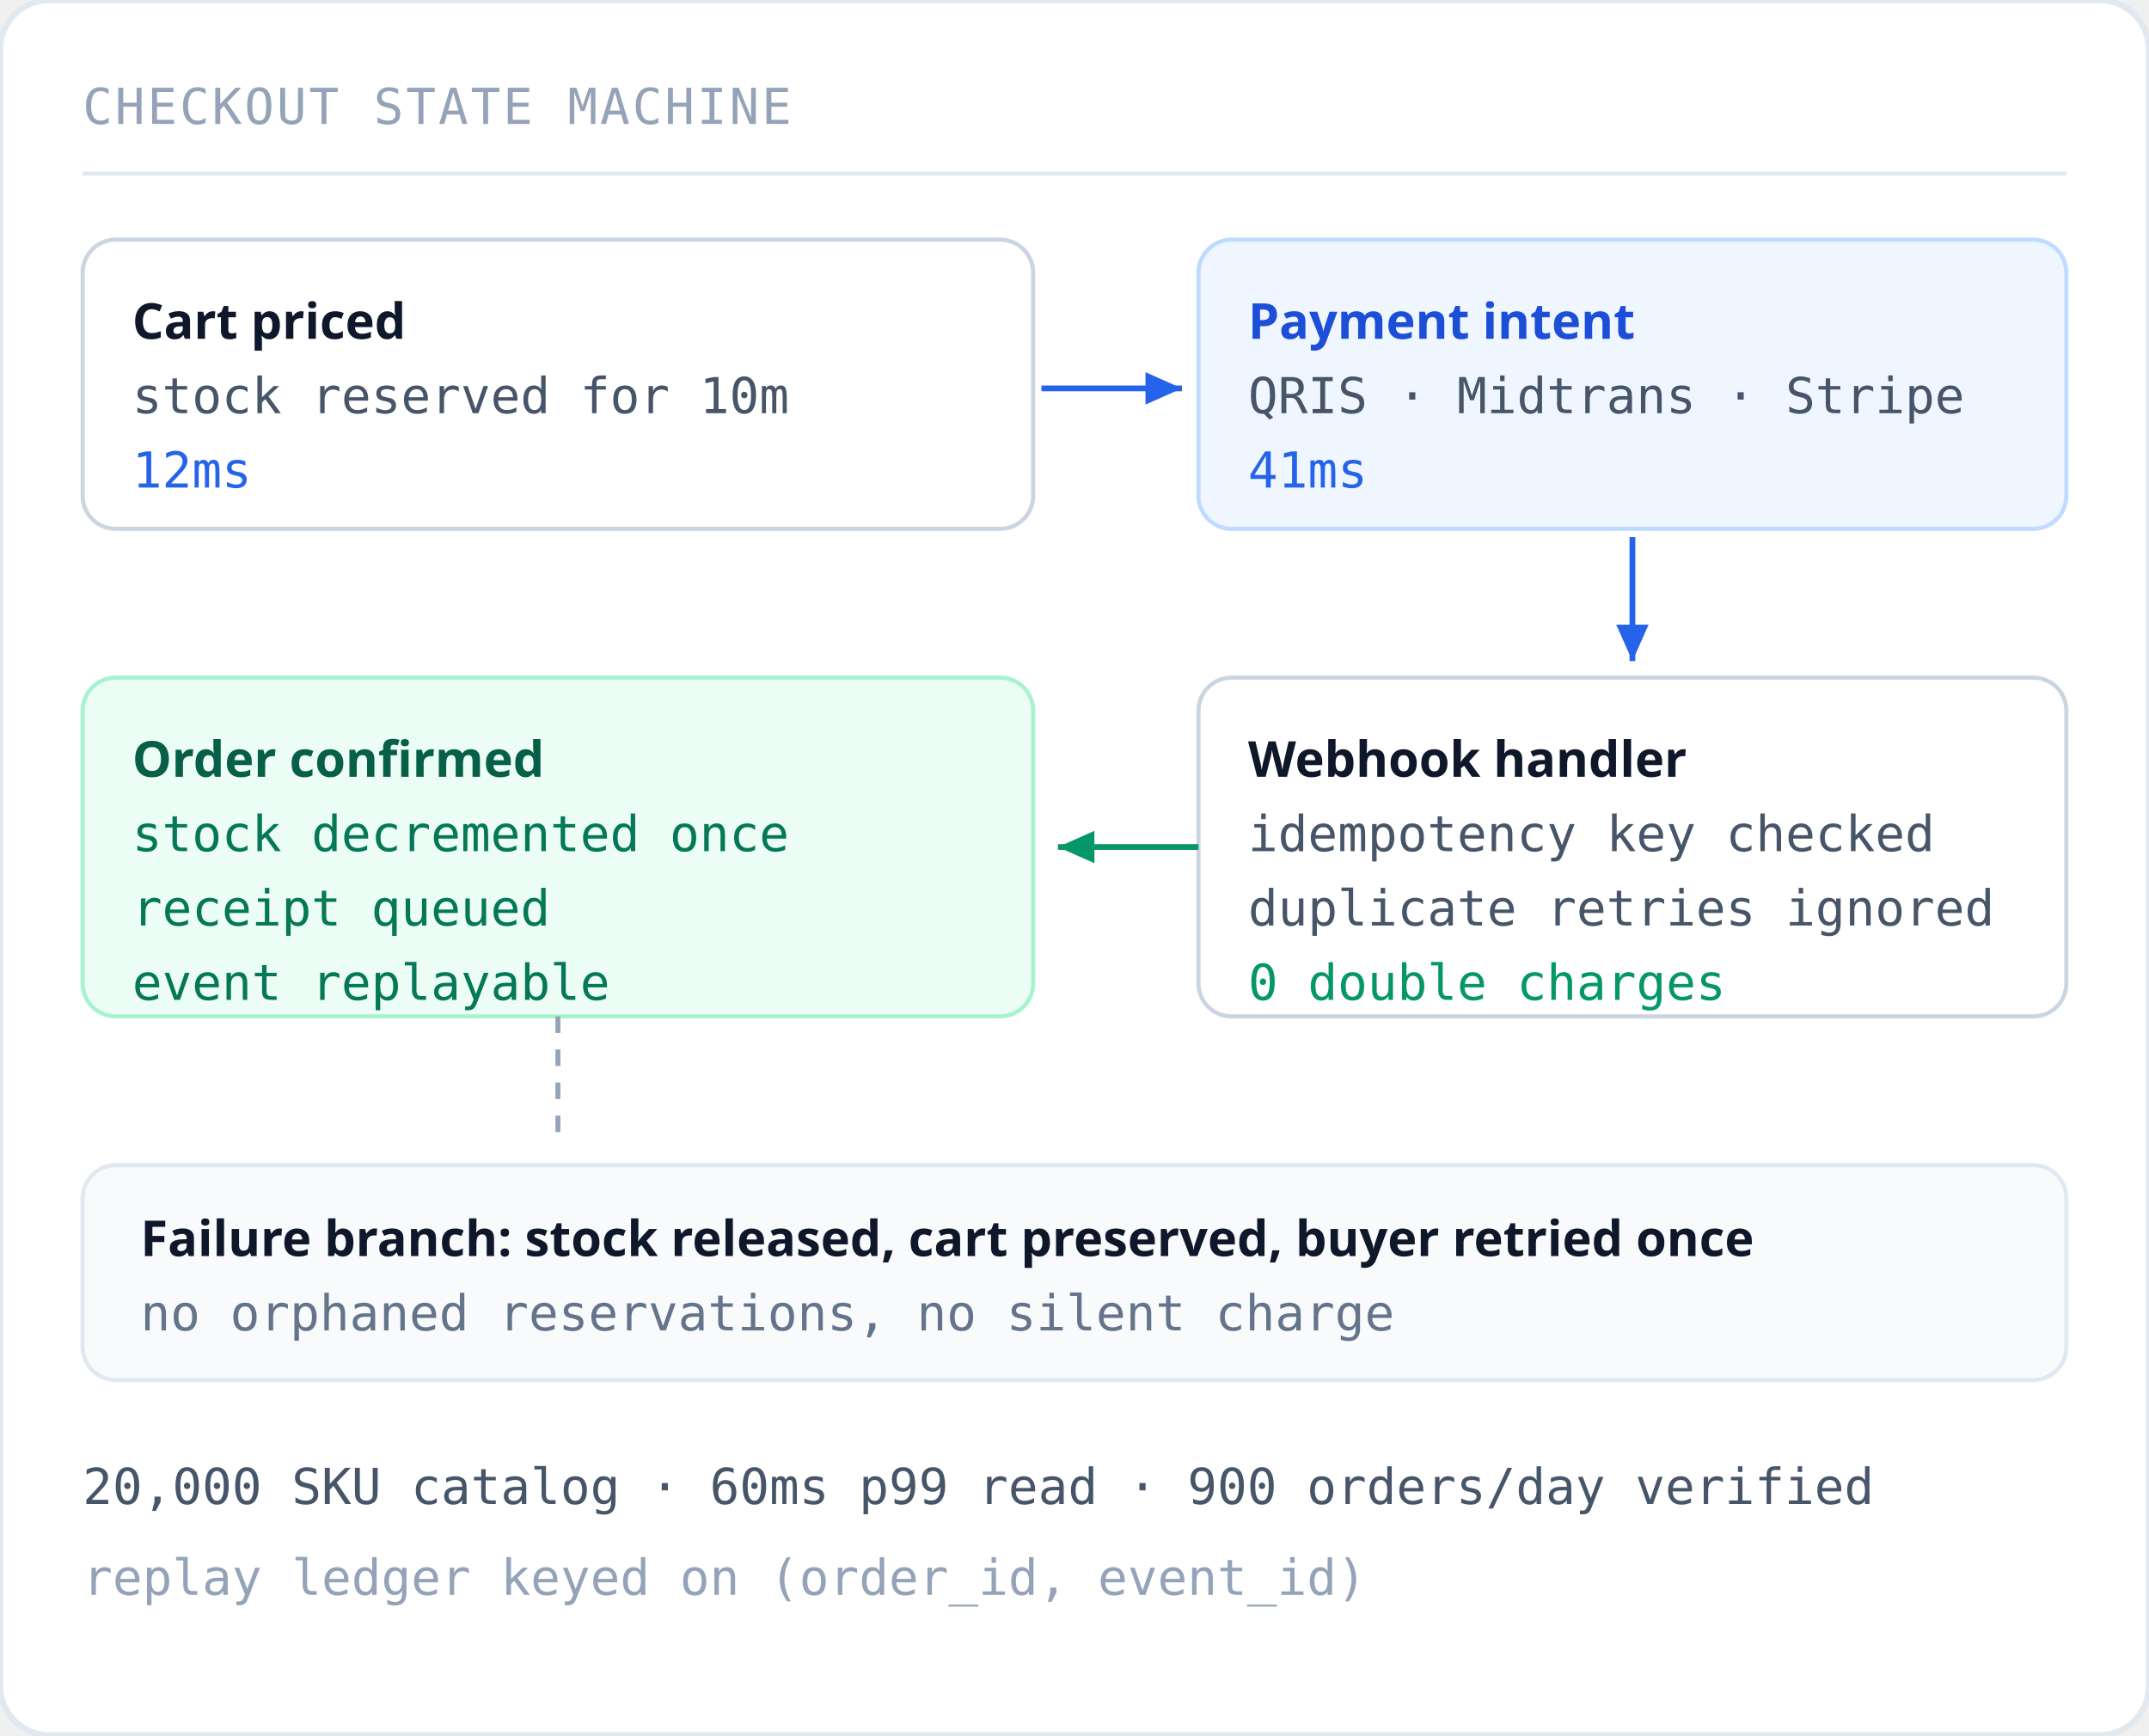
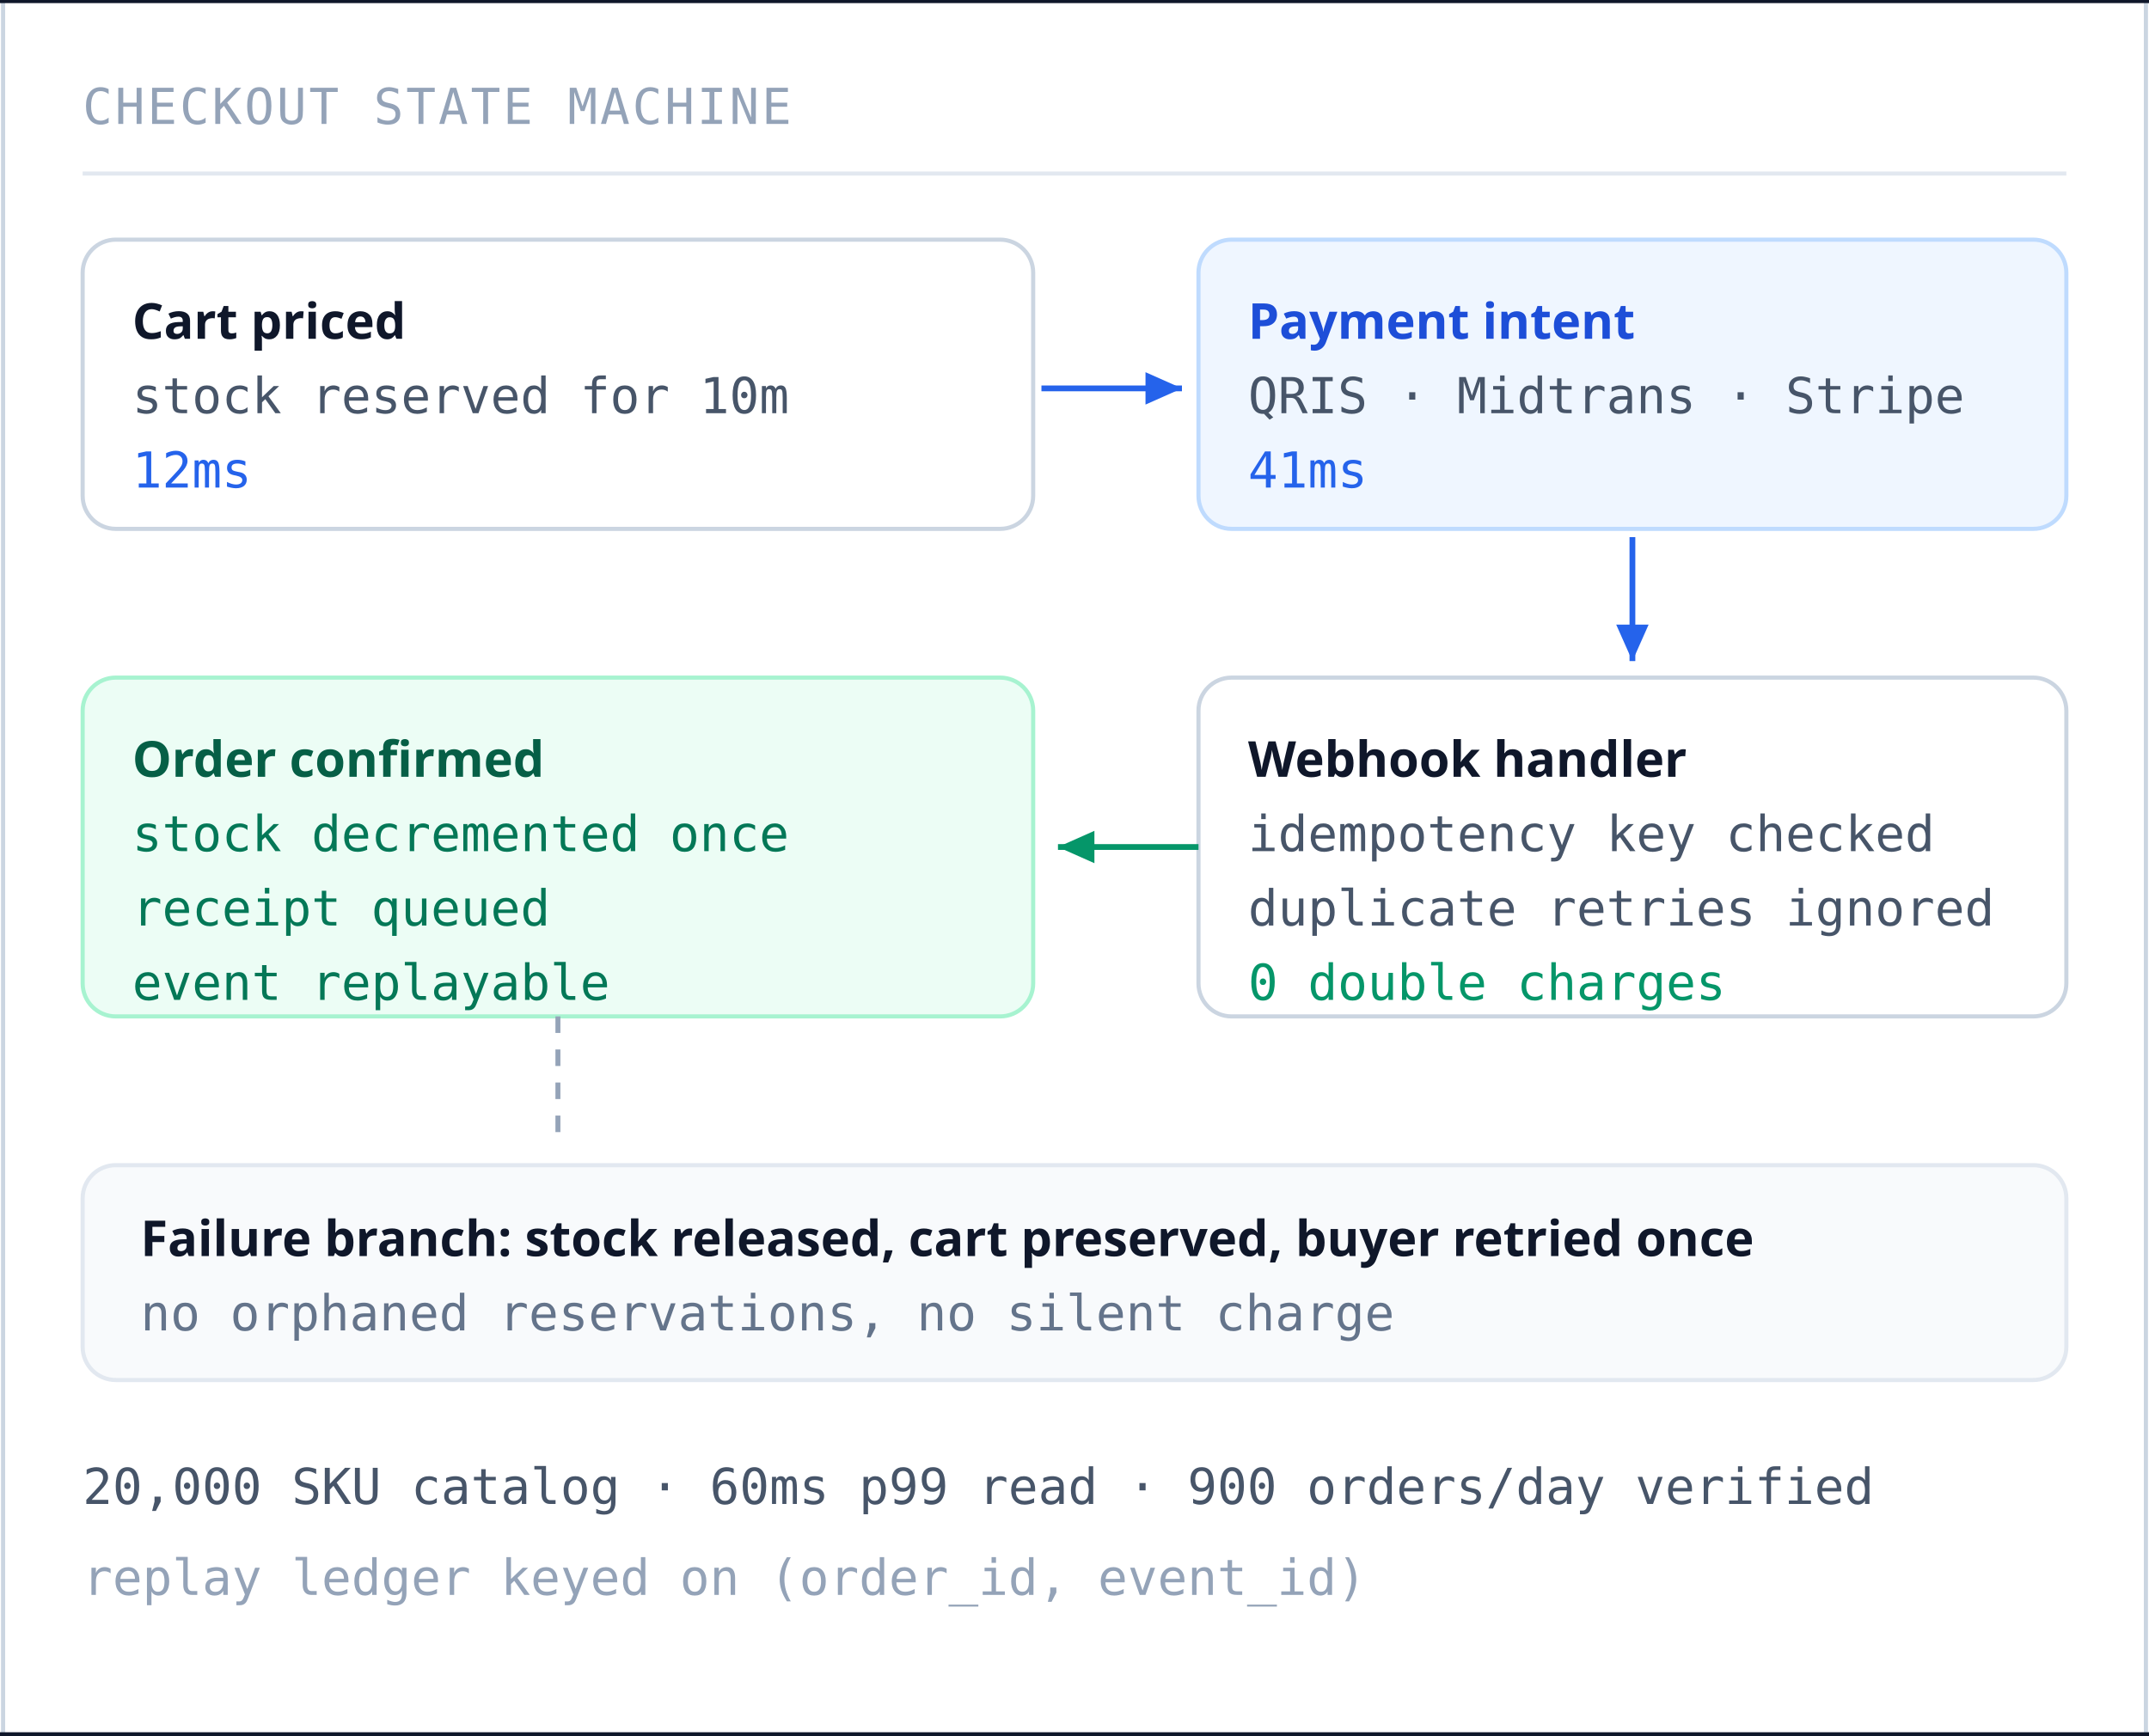
<svg xmlns="http://www.w3.org/2000/svg" viewBox="0 0 520 420" width="520" height="420" fill="none">
  <defs>
    <marker id="flowA" viewBox="0 0 10 10" refX="9" refY="5" markerWidth="7" markerHeight="7" orient="auto-start-reverse">
      <path d="M 0 1 L 9 5 L 0 9 z" fill="#2563EB" />
    </marker>
    <marker id="flowG" viewBox="0 0 10 10" refX="9" refY="5" markerWidth="7" markerHeight="7" orient="auto-start-reverse">
      <path d="M 0 1 L 9 5 L 0 9 z" fill="#059669" />
    </marker>
  </defs>
-   <rect width="520" height="420" rx="12" fill="#FFFFFF" stroke="#E2E8F0" stroke-width="1.5" />
+   <rect x="0" y="0" width="520" height="420" fill="#FFFFFF" />
+   <line x1="0.75" y1="0" x2="0.75" y2="420" stroke="#CBD5E1" />
+   <line x1="519.25" y1="0" x2="519.25" y2="420" stroke="#CBD5E1" />
+   <line x1="0" y1="0" x2="520" y2="0" stroke="#0F172A" stroke-width="1.5" />
+   <line x1="0" y1="420" x2="520" y2="420" stroke="#0F172A" stroke-width="1.5" />
  <text x="20" y="30" font-family="Geist Mono, monospace" font-size="12" letter-spacing="0.05em" fill="#94A3B8">CHECKOUT STATE MACHINE</text>
  <line x1="20" y1="42" x2="500" y2="42" stroke="#E2E8F0" />
  <g transform="translate(20, 58)">
    <rect width="230" height="70" rx="8" fill="#FFFFFF" stroke="#CBD5E1" />
    <text x="12" y="24" font-family="Geist, sans-serif" font-size="12" font-weight="600" fill="#0F172A">Cart priced</text>
    <text x="12" y="42" font-family="Geist Mono, monospace" font-size="12" fill="#475569">stock reserved for 10m</text>
    <text x="12" y="60" font-family="Geist Mono, monospace" font-size="12" fill="#2563EB">12ms</text>
  </g>
  <line x1="252" y1="94" x2="286" y2="94" stroke="#2563EB" stroke-width="1.4" marker-end="url(#flowA)" />
  <g transform="translate(290, 58)">
    <rect width="210" height="70" rx="8" fill="#EFF6FF" stroke="#BFDBFE" />
    <text x="12" y="24" font-family="Geist, sans-serif" font-size="12" font-weight="600" fill="#1D4ED8">Payment intent</text>
    <text x="12" y="42" font-family="Geist Mono, monospace" font-size="12" fill="#475569">QRIS · Midtrans · Stripe</text>
    <text x="12" y="60" font-family="Geist Mono, monospace" font-size="12" fill="#2563EB">41ms</text>
  </g>
  <line x1="395" y1="130" x2="395" y2="160" stroke="#2563EB" stroke-width="1.4" marker-end="url(#flowA)" />
  <g transform="translate(290, 164)">
    <rect width="210" height="82" rx="8" fill="#FFFFFF" stroke="#CBD5E1" />
    <text x="12" y="24" font-family="Geist, sans-serif" font-size="12" font-weight="600" fill="#0F172A">Webhook handler</text>
    <text x="12" y="42" font-family="Geist Mono, monospace" font-size="12" fill="#475569">idempotency key checked</text>
    <text x="12" y="60" font-family="Geist Mono, monospace" font-size="12" fill="#475569">duplicate retries ignored</text>
    <text x="12" y="78" font-family="Geist Mono, monospace" font-size="12" fill="#059669">0 double charges</text>
  </g>
  <line x1="290" y1="205" x2="256" y2="205" stroke="#059669" stroke-width="1.4" marker-end="url(#flowG)" />
  <g transform="translate(20, 164)">
    <rect width="230" height="82" rx="8" fill="#ECFDF5" stroke="#A7F3D0" />
    <text x="12" y="24" font-family="Geist, sans-serif" font-size="12" font-weight="600" fill="#065F46">Order confirmed</text>
    <text x="12" y="42" font-family="Geist Mono, monospace" font-size="12" fill="#047857">stock decremented once</text>
    <text x="12" y="60" font-family="Geist Mono, monospace" font-size="12" fill="#047857">receipt queued</text>
    <text x="12" y="78" font-family="Geist Mono, monospace" font-size="12" fill="#047857">event replayable</text>
  </g>
  <line x1="135" y1="246" x2="135" y2="278" stroke="#94A3B8" stroke-width="1.2" stroke-dasharray="4 4" />
  <g transform="translate(20, 282)">
    <rect width="480" height="52" rx="8" fill="#F8FAFC" stroke="#E2E8F0" />
    <text x="14" y="22" font-family="Geist, sans-serif" font-size="12" font-weight="600" fill="#0F172A">Failure branch: stock released, cart preserved, buyer retried once</text>
    <text x="14" y="40" font-family="Geist Mono, monospace" font-size="12" fill="#64748B">no orphaned reservations, no silent charge</text>
  </g>
  <g transform="translate(20, 346)">
    <text x="0" y="18" font-family="Geist Mono, monospace" font-size="12" fill="#475569">20,000 SKU catalog · 60ms p99 read · 900 orders/day verified</text>
    <text x="0" y="40" font-family="Geist Mono, monospace" font-size="12" fill="#94A3B8">replay ledger keyed on (order_id, event_id)</text>
  </g>
</svg>
